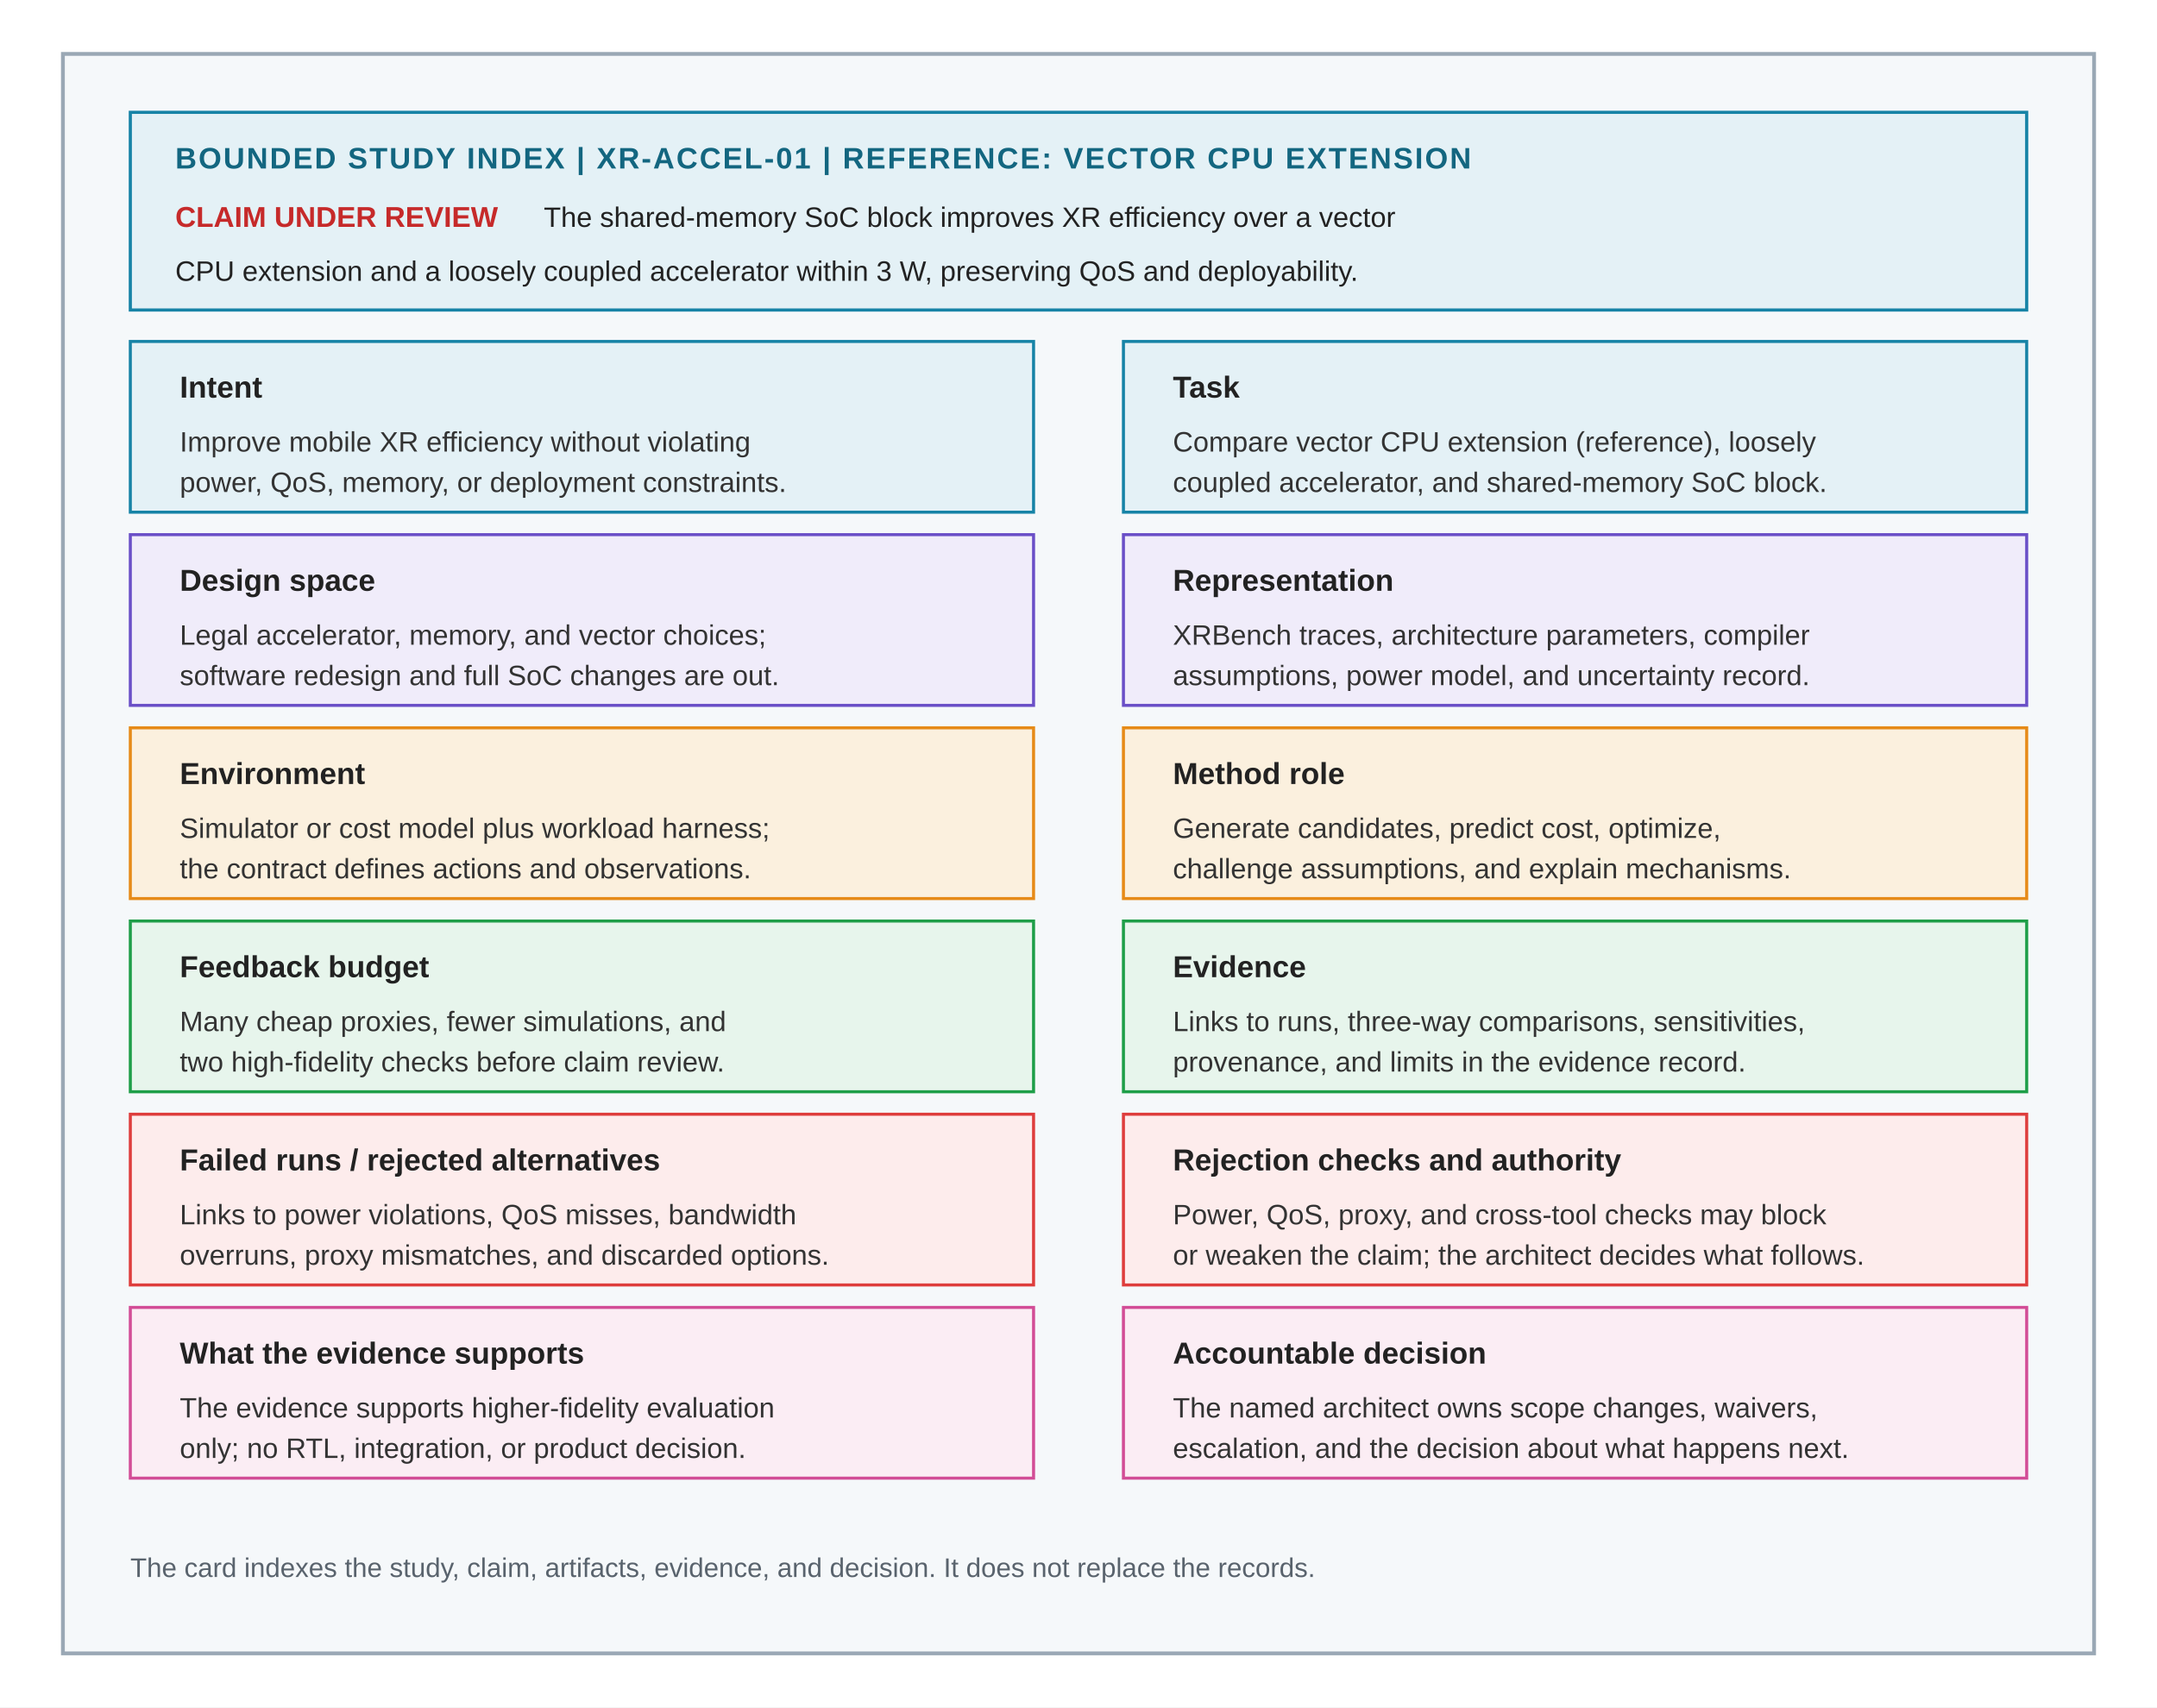
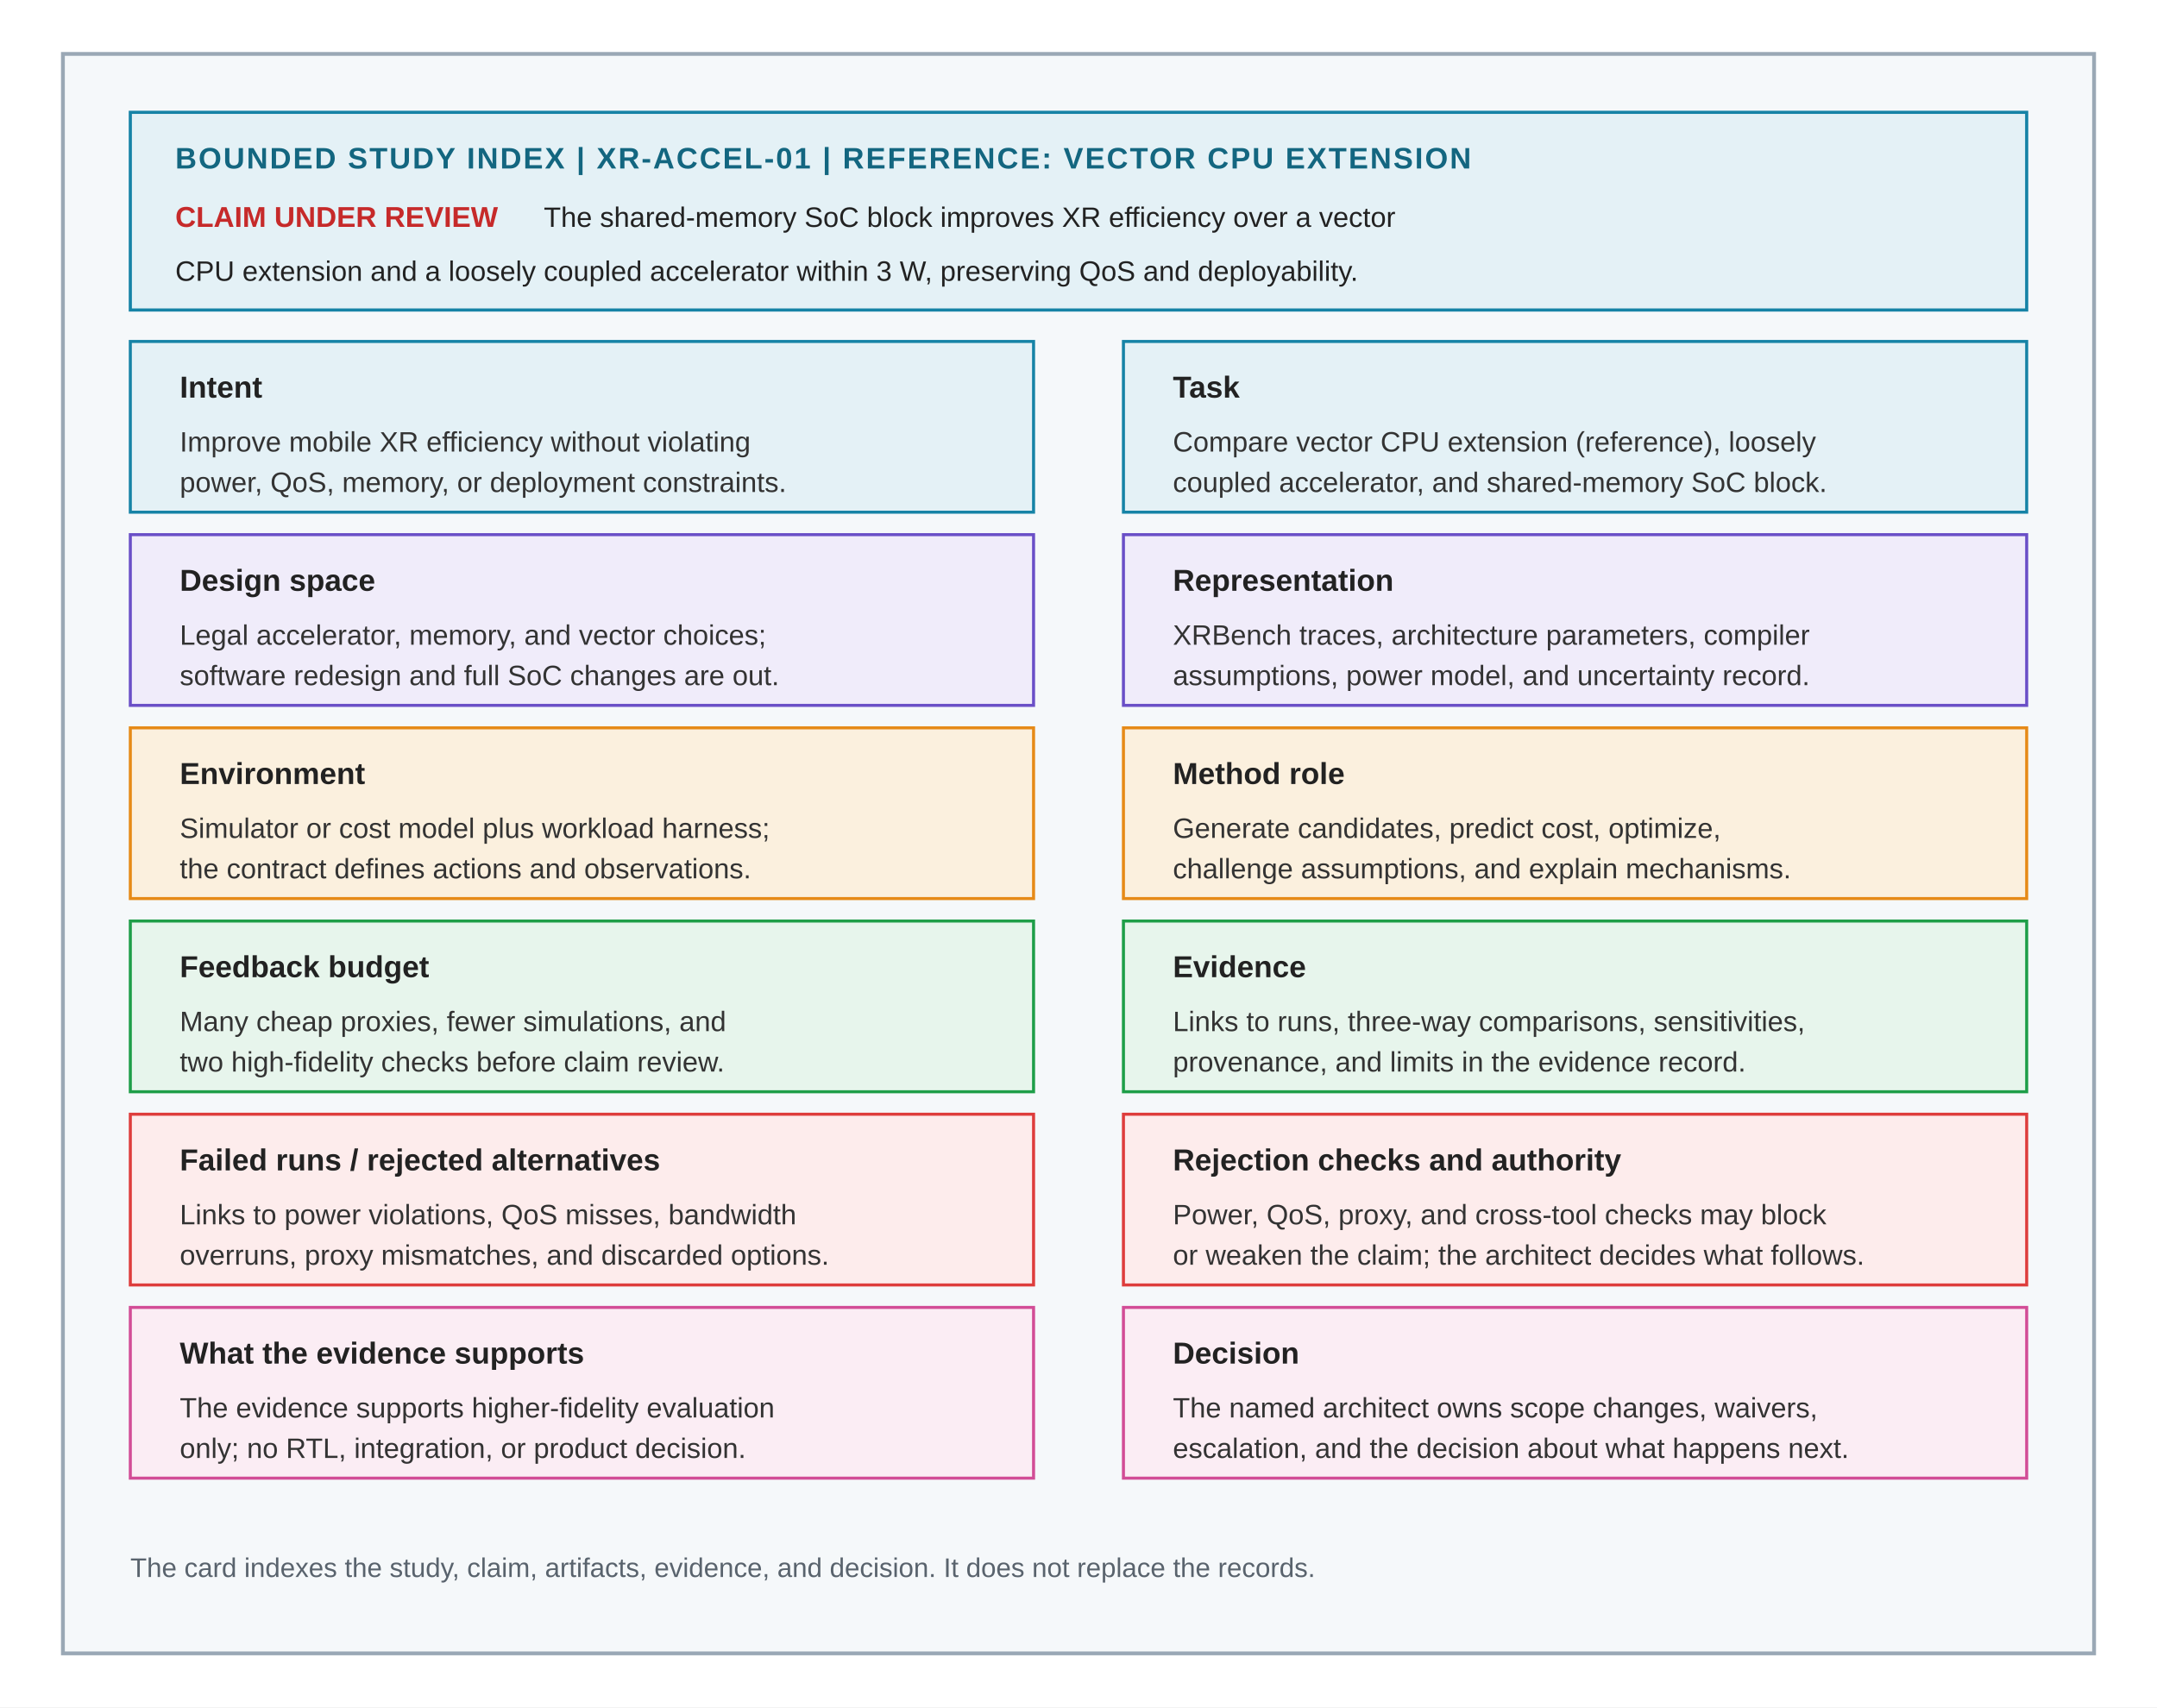
<svg xmlns="http://www.w3.org/2000/svg" viewBox="0 0 960 760" role="img" aria-labelledby="card-title card-desc">
  <defs>
    <style>
      .font { font-family: Arial, Helvetica, sans-serif; }
      .eyebrow { font-size: 13.2px; font-weight: 700; fill: #136680; letter-spacing: 0.8px; }
      .claim-label { font-size: 12.8px; font-weight: 700; fill: #C62A2A; }
      .claim { font-size: 12.5px; fill: #222222; }
      .card { fill: #F5F8FA; stroke: #9AA8B5; stroke-width: 1.7; }
      .prompt-box { fill: #E4F1F6; stroke: #1683A6; stroke-width: 1.4; }
      .tile { fill: #FFFFFF; stroke-width: 1.35; }
      .workload { stroke: #1683A6; fill: #E4F1F6; }
      .design { stroke: #6A4FC7; fill: #F0ECFA; }
      .methods { stroke: #E68A17; fill: #FBF0DE; }
      .constraints { stroke: #DE3D3C; fill: #FDECEC; }
      .evidence { stroke: #1E9E48; fill: #E7F5EC; }
      .decision { stroke: #D24D96; fill: #FBEDF4; }
      .label { font-size: 13.5px; font-weight: 700; fill: #222222; }
      .body { font-size: 12.5px; fill: #333333; }
      .note { font-size: 12px; fill: #59636D; }
    </style>
  </defs>
  <rect width="960" height="760" fill="#FFFFFF" />
  <rect class="card" x="28" y="24" width="904" height="712" />
  <rect class="prompt-box" x="58" y="50" width="844" height="88" />
  <text class="font eyebrow" x="78" y="75">BOUNDED STUDY INDEX | XR-ACCEL-01 | REFERENCE: VECTOR CPU EXTENSION</text>
  <text class="font claim-label" x="78" y="101">CLAIM UNDER REVIEW</text>
  <text class="font claim" x="242" y="101">The shared-memory SoC block improves XR efficiency over a vector</text>
  <text class="font claim" x="78" y="125">CPU extension and a loosely coupled accelerator within 3 W, preserving QoS and deployability.</text>
  <g class="font">
    <rect class="tile workload" x="58" y="152" width="402" height="76" />
    <text class="label" x="80" y="177">Intent</text>
    <text class="body" x="80" y="201">Improve mobile XR efficiency without violating</text>
    <text class="body" x="80" y="219">power, QoS, memory, or deployment constraints.</text>
    <rect class="tile workload" x="500" y="152" width="402" height="76" />
    <text class="label" x="522" y="177">Task</text>
    <text class="body" x="522" y="201">Compare vector CPU extension (reference), loosely</text>
    <text class="body" x="522" y="219">coupled accelerator, and shared-memory SoC block.</text>
    <rect class="tile design" x="58" y="238" width="402" height="76" />
    <text class="label" x="80" y="263">Design space</text>
    <text class="body" x="80" y="287">Legal accelerator, memory, and vector choices;</text>
    <text class="body" x="80" y="305">software redesign and full SoC changes are out.</text>
    <rect class="tile design" x="500" y="238" width="402" height="76" />
    <text class="label" x="522" y="263">Representation</text>
    <text class="body" x="522" y="287">XRBench traces, architecture parameters, compiler</text>
    <text class="body" x="522" y="305">assumptions, power model, and uncertainty record.</text>
    <rect class="tile methods" x="58" y="324" width="402" height="76" />
    <text class="label" x="80" y="349">Environment</text>
    <text class="body" x="80" y="373">Simulator or cost model plus workload harness;</text>
    <text class="body" x="80" y="391">the contract defines actions and observations.</text>
    <rect class="tile methods" x="500" y="324" width="402" height="76" />
    <text class="label" x="522" y="349">Method role</text>
    <text class="body" x="522" y="373">Generate candidates, predict cost, optimize,</text>
    <text class="body" x="522" y="391">challenge assumptions, and explain mechanisms.</text>
    <rect class="tile evidence" x="58" y="410" width="402" height="76" />
    <text class="label" x="80" y="435">Feedback budget</text>
    <text class="body" x="80" y="459">Many cheap proxies, fewer simulations, and</text>
    <text class="body" x="80" y="477">two high-fidelity checks before claim review.</text>
    <rect class="tile evidence" x="500" y="410" width="402" height="76" />
    <text class="label" x="522" y="435">Evidence</text>
    <text class="body" x="522" y="459">Links to runs, three-way comparisons, sensitivities,</text>
    <text class="body" x="522" y="477">provenance, and limits in the evidence record.</text>
    <rect class="tile constraints" x="58" y="496" width="402" height="76" />
    <text class="label" x="80" y="521">Failed runs / rejected alternatives</text>
    <text class="body" x="80" y="545">Links to power violations, QoS misses, bandwidth</text>
    <text class="body" x="80" y="563">overruns, proxy mismatches, and discarded options.</text>
    <rect class="tile constraints" x="500" y="496" width="402" height="76" />
    <text class="label" x="522" y="521">Rejection checks and authority</text>
    <text class="body" x="522" y="545">Power, QoS, proxy, and cross-tool checks may block</text>
    <text class="body" x="522" y="563">or weaken the claim; the architect decides what follows.</text>
    <rect class="tile decision" x="58" y="582" width="402" height="76" />
    <text class="label" x="80" y="607">What the evidence supports</text>
    <text class="body" x="80" y="631">The evidence supports higher-fidelity evaluation</text>
    <text class="body" x="80" y="649">only; no RTL, integration, or product decision.</text>
    <rect class="tile decision" x="500" y="582" width="402" height="76" />
-     <text class="label" x="522" y="607">Accountable decision</text>
+     <text class="label" x="522" y="607">Decision</text>
    <text class="body" x="522" y="631">The named architect owns scope changes, waivers,</text>
    <text class="body" x="522" y="649">escalation, and the decision about what happens next.</text>
  </g>
  <text class="font note" x="58" y="702">The card indexes the study, claim, artifacts, evidence, and decision. It does not replace the records.</text>
</svg>
